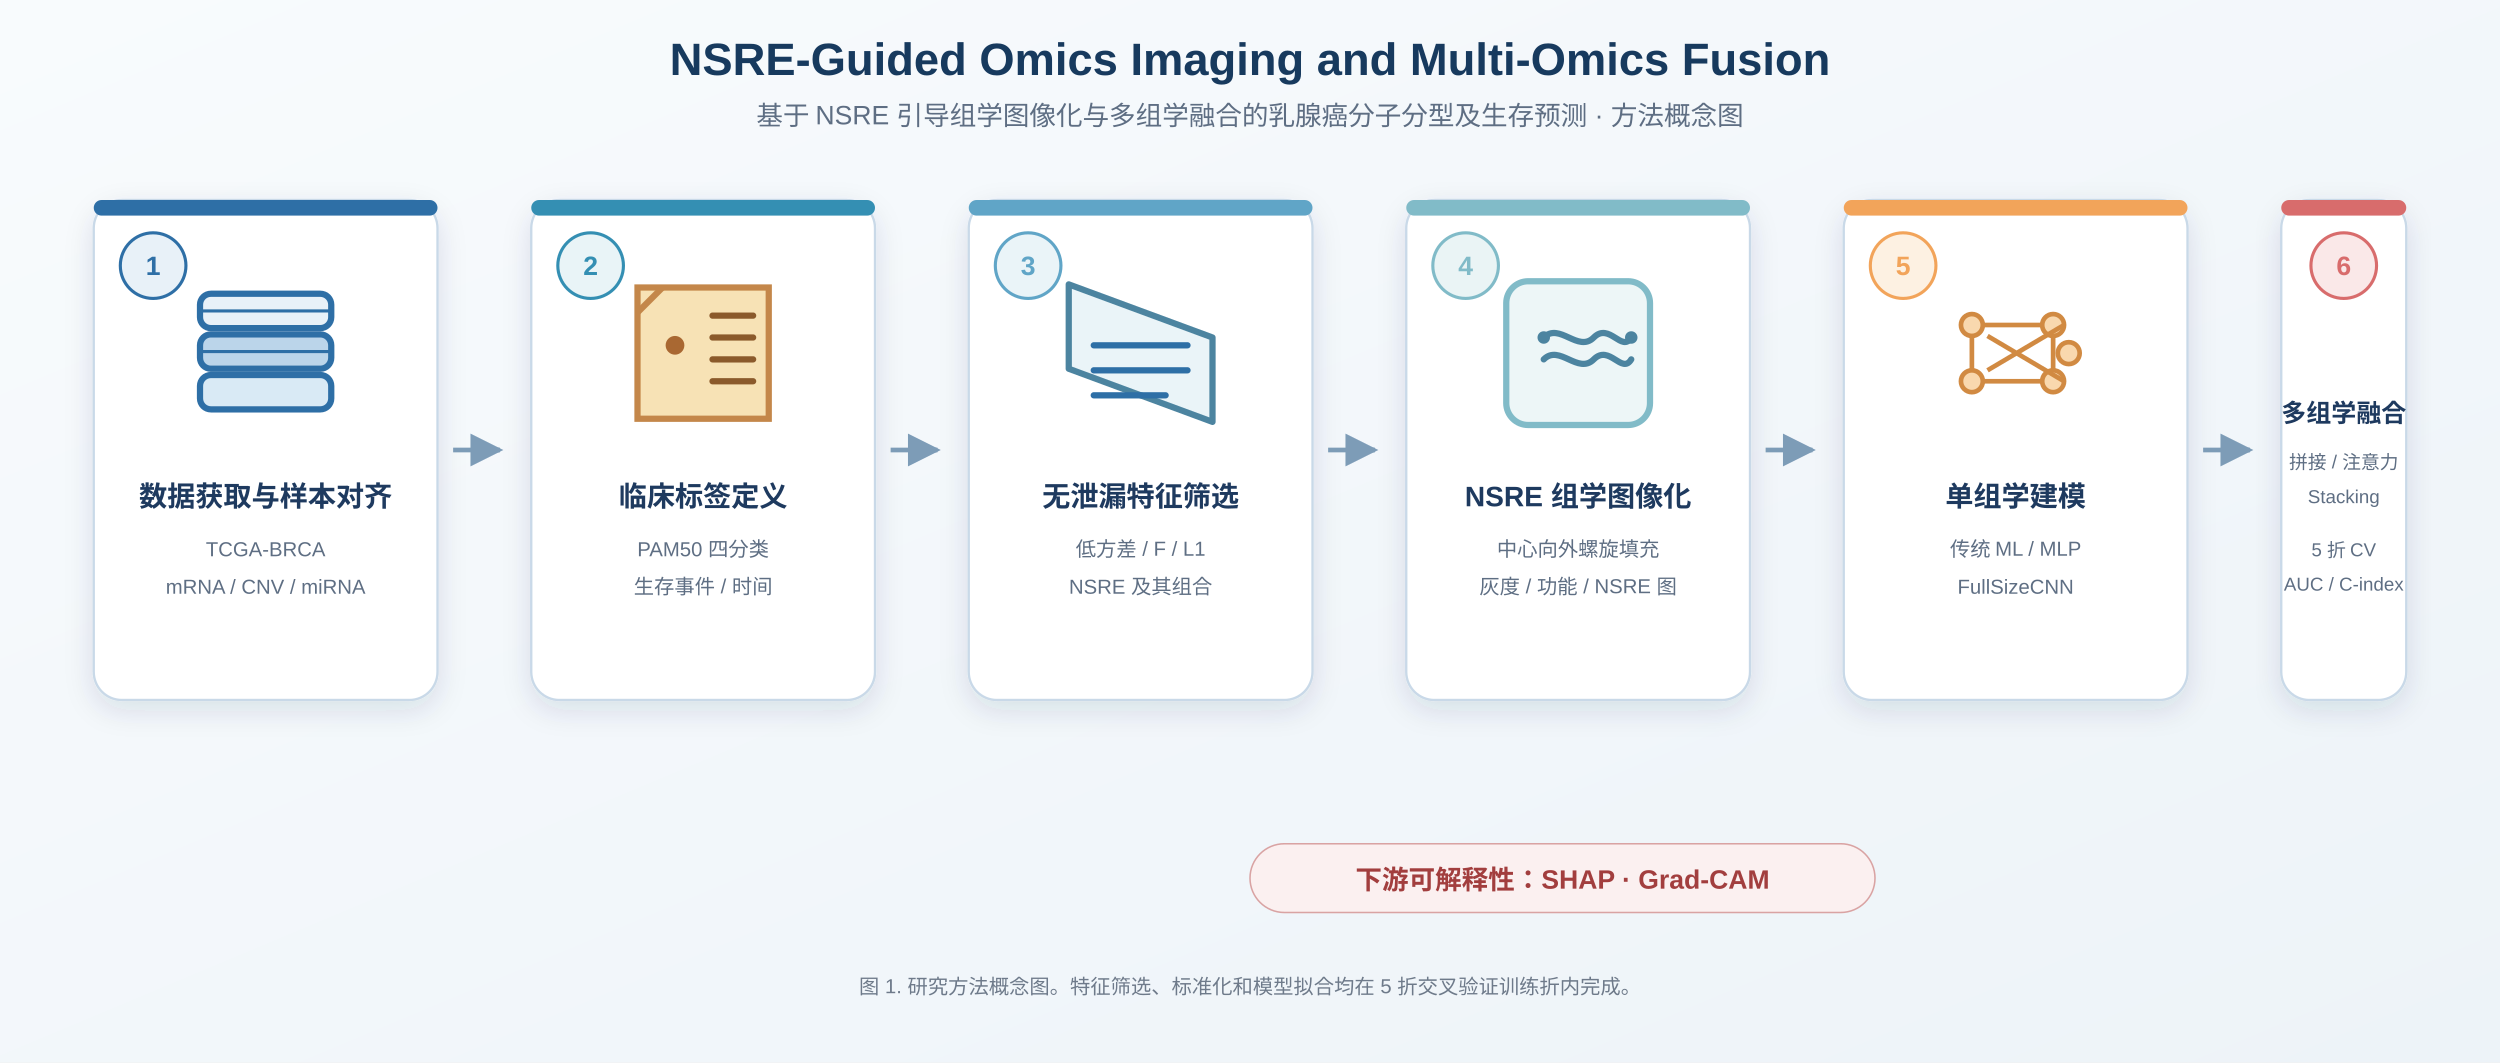
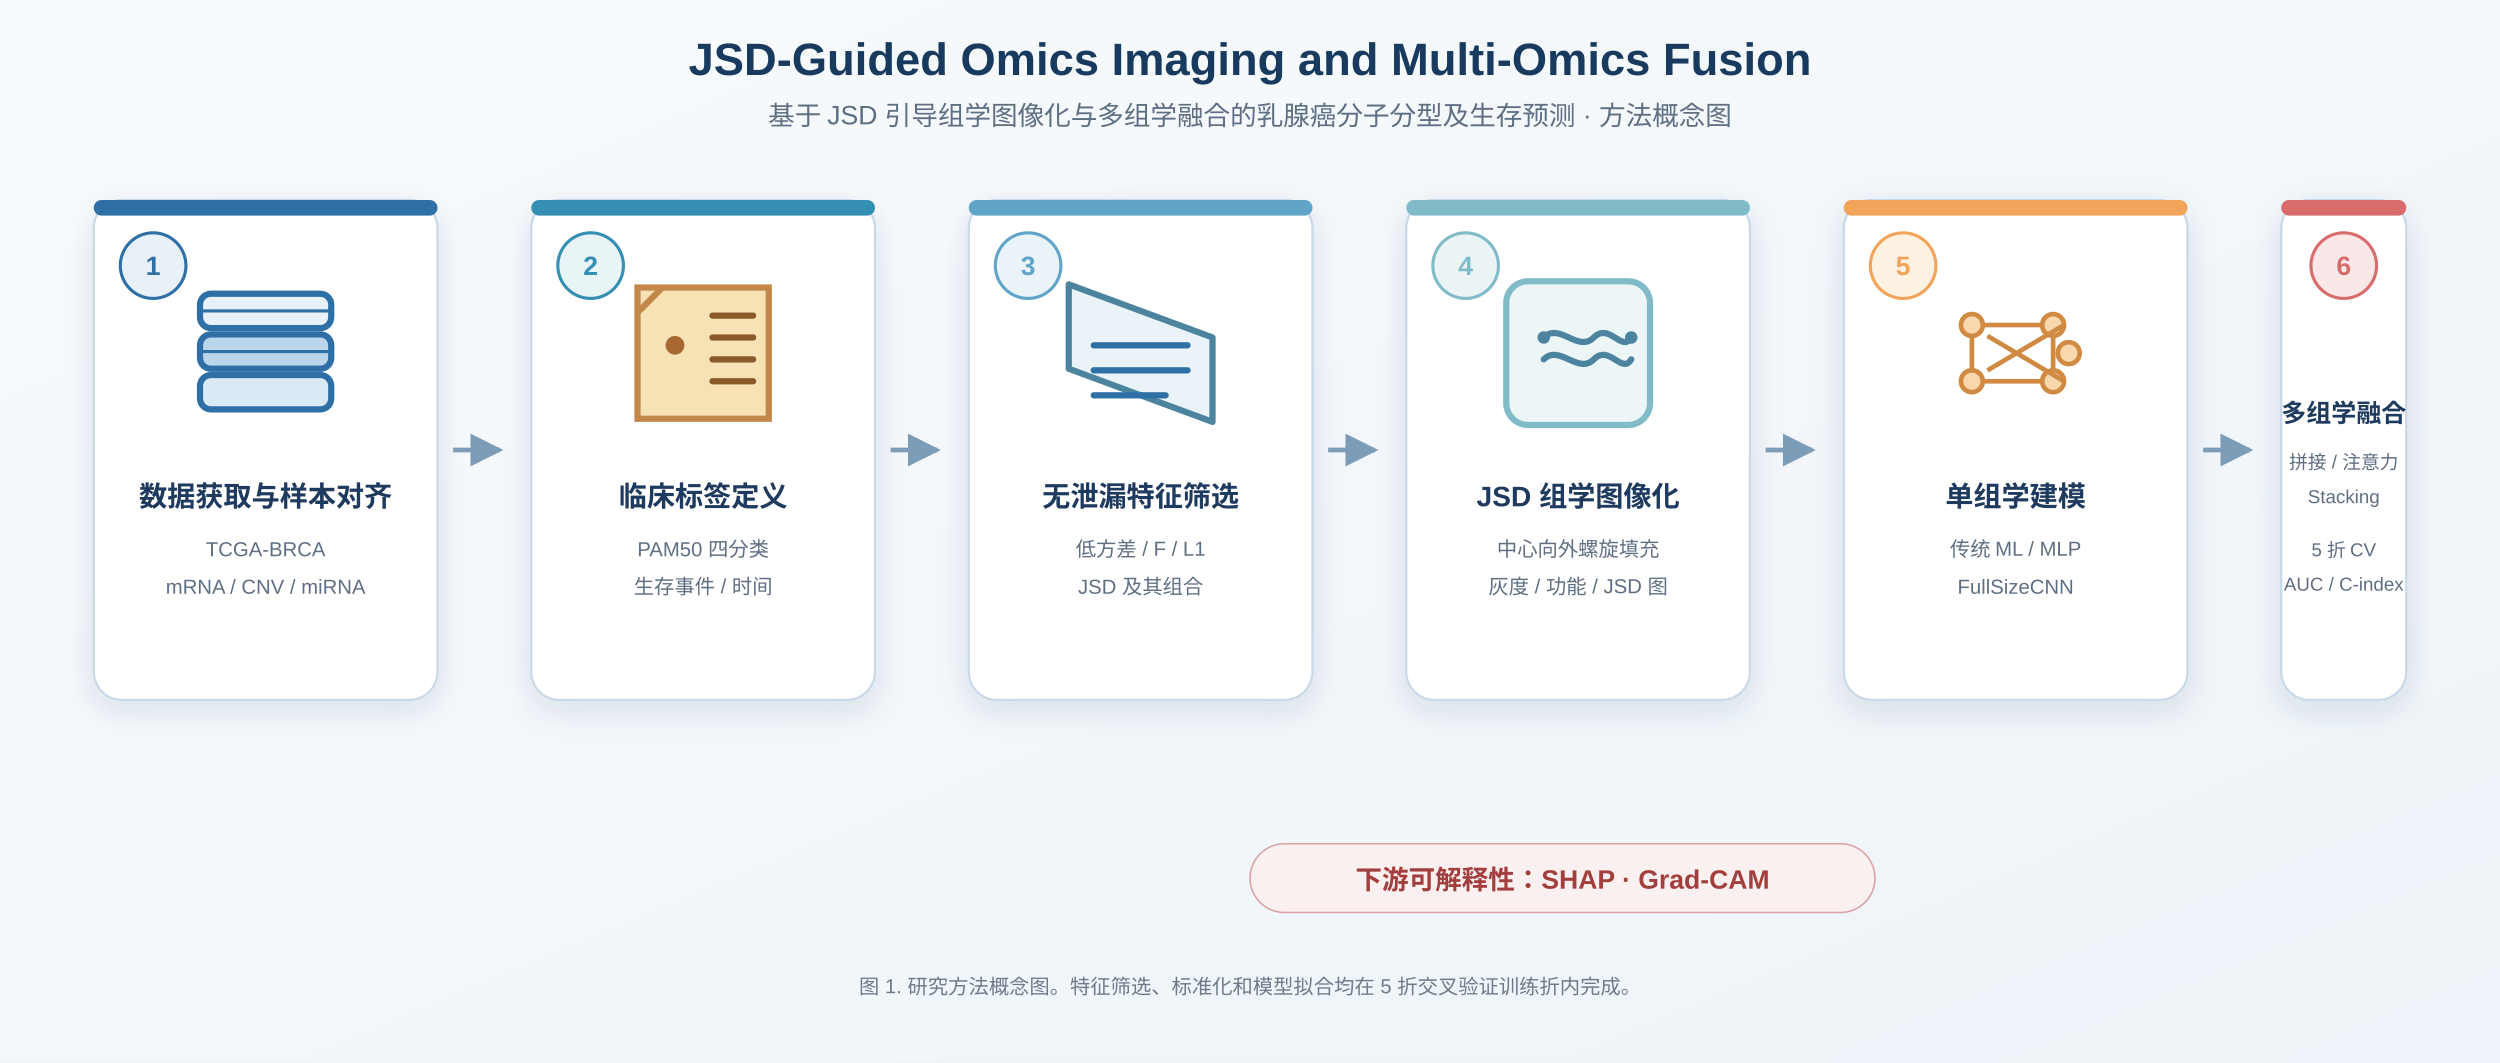
<svg xmlns="http://www.w3.org/2000/svg" width="1600" height="680" viewBox="0 0 1600 680" font-family="Microsoft YaHei, Arial, sans-serif">
  <defs>
    <filter id="shadow" x="-20%" y="-20%" width="140%" height="140%">
      <feDropShadow dx="0" dy="6" stdDeviation="9" flood-color="#1E3A5F" flood-opacity="0.12" />
    </filter>
    <linearGradient id="bg" x1="0" y1="0" x2="1" y2="1">
      <stop offset="0" stop-color="#F8FBFD" />
      <stop offset="1" stop-color="#EDF3F8" />
    </linearGradient>
    <marker id="arrow" viewBox="0 0 10 10" refX="9" refY="5" markerWidth="7" markerHeight="7" orient="auto-start-reverse">
      <path d="M0 0 L10 5 L0 10 z" fill="#7D9CB7" />
    </marker>
  </defs>
  <rect width="1600" height="680" fill="url(#bg)" />
-   <text x="800" y="48" text-anchor="middle" font-size="29" font-weight="700" fill="#173A5E">NSRE-Guided Omics Imaging and Multi-Omics Fusion</text>
-   <text x="800" y="80" text-anchor="middle" font-size="17" fill="#5E6E83">基于 NSRE 引导组学图像化与多组学融合的乳腺癌分子分型及生存预测 · 方法概念图</text>
+   <text x="800" y="48" text-anchor="middle" font-size="29" font-weight="700" fill="#173A5E">JSD-Guided Omics Imaging and Multi-Omics Fusion</text>
+   <text x="800" y="80" text-anchor="middle" font-size="17" fill="#5E6E83">基于 JSD 引导组学图像化与多组学融合的乳腺癌分子分型及生存预测 · 方法概念图</text>
  <g>
    <rect x="60" y="128" width="220" height="320" rx="18" fill="#FFFFFF" stroke="#C9D9E8" stroke-width="1.5" filter="url(#shadow)" />
    <rect x="60" y="128" width="220" height="10" rx="5" fill="#2E6FA6" />
    <circle cx="98" cy="170" r="21" fill="#E8F1F8" stroke="#2E6FA6" stroke-width="2" />
    <text x="98" y="176" text-anchor="middle" font-size="17" font-weight="700" fill="#2E6FA6">1</text>
    <g transform="translate(170 226)">
      <rect x="-42" y="-38" width="84" height="22" rx="7" fill="#E8F1F8" stroke="#2E6FA6" stroke-width="4" />
      <path d="M-42 -27 h84" stroke="#2E6FA6" stroke-width="2" />
      <rect x="-42" y="-12" width="84" height="22" rx="7" fill="#BBD5EA" stroke="#2E6FA6" stroke-width="4" />
      <path d="M-42 -1 h84" stroke="#2E6FA6" stroke-width="2" />
      <rect x="-42" y="14" width="84" height="22" rx="7" fill="#D9EAF5" stroke="#2E6FA6" stroke-width="4" />
    </g>
    <text x="170" y="324" text-anchor="middle" font-size="18" font-weight="700" fill="#1E3A5F">数据获取与样本对齐</text>
    <text x="170" y="356" text-anchor="middle" font-size="13" fill="#5E6E83">TCGA-BRCA</text>
    <text x="170" y="380" text-anchor="middle" font-size="13" fill="#5E6E83">mRNA / CNV / miRNA</text>
  </g>
  <path d="M290 288 L320 288" stroke="#7D9CB7" stroke-width="3" fill="none" marker-end="url(#arrow)" />
  <g>
    <rect x="340" y="128" width="220" height="320" rx="18" fill="#FFFFFF" stroke="#C9D9E8" stroke-width="1.5" filter="url(#shadow)" />
    <rect x="340" y="128" width="220" height="10" rx="5" fill="#348FB3" />
    <circle cx="378" cy="170" r="21" fill="#E9F4F7" stroke="#348FB3" stroke-width="2" />
    <text x="378" y="176" text-anchor="middle" font-size="17" font-weight="700" fill="#348FB3">2</text>
    <g transform="translate(450 226)">
      <path d="M-42 -42 L42 -42 L42 42 L-42 42 Z" fill="#F7E2B5" stroke="#C4874A" stroke-width="4" />
      <circle cx="-18" cy="-5" r="6" fill="#A96832" />
      <path d="M6 -24 h26 M6 -10 h26 M6 4 h26 M6 18 h26" stroke="#8B5A2B" stroke-width="4" stroke-linecap="round" />
      <path d="M-42 -26 L-26 -42" stroke="#C4874A" stroke-width="4" />
    </g>
    <text x="450" y="324" text-anchor="middle" font-size="18" font-weight="700" fill="#1E3A5F">临床标签定义</text>
    <text x="450" y="356" text-anchor="middle" font-size="13" fill="#5E6E83">PAM50 四分类</text>
    <text x="450" y="380" text-anchor="middle" font-size="13" fill="#5E6E83">生存事件 / 时间</text>
  </g>
  <path d="M570 288 L600 288" stroke="#7D9CB7" stroke-width="3" fill="none" marker-end="url(#arrow)" />
  <g>
    <rect x="620" y="128" width="220" height="320" rx="18" fill="#FFFFFF" stroke="#C9D9E8" stroke-width="1.5" filter="url(#shadow)" />
    <rect x="620" y="128" width="220" height="10" rx="5" fill="#60A5C7" />
    <circle cx="658" cy="170" r="21" fill="#EAF4F8" stroke="#60A5C7" stroke-width="2" />
    <text x="658" y="176" text-anchor="middle" font-size="17" font-weight="700" fill="#60A5C7">3</text>
    <g transform="translate(730 226)">
      <path d="M-46 -44 L46 -10 L46 44 L-46 10 Z" fill="#EAF4F8" stroke="#4C84A0" stroke-width="4" stroke-linejoin="round" />
      <path d="M-30 -5 h60 M-30 11 h60 M-30 27 h46" stroke="#2E6FA6" stroke-width="4" stroke-linecap="round" />
    </g>
    <text x="730" y="324" text-anchor="middle" font-size="18" font-weight="700" fill="#1E3A5F">无泄漏特征筛选</text>
    <text x="730" y="356" text-anchor="middle" font-size="13" fill="#5E6E83">低方差 / F / L1</text>
-     <text x="730" y="380" text-anchor="middle" font-size="13" fill="#5E6E83">NSRE 及其组合</text>
+     <text x="730" y="380" text-anchor="middle" font-size="13" fill="#5E6E83">JSD 及其组合</text>
  </g>
  <path d="M850 288 L880 288" stroke="#7D9CB7" stroke-width="3" fill="none" marker-end="url(#arrow)" />
  <g>
    <rect x="900" y="128" width="220" height="320" rx="18" fill="#FFFFFF" stroke="#C9D9E8" stroke-width="1.5" filter="url(#shadow)" />
    <rect x="900" y="128" width="220" height="10" rx="5" fill="#81BBC8" />
    <circle cx="938" cy="170" r="21" fill="#EAF4F5" stroke="#81BBC8" stroke-width="2" />
    <text x="938" y="176" text-anchor="middle" font-size="17" font-weight="700" fill="#81BBC8">4</text>
    <g transform="translate(1010 226)">
      <rect x="-46" y="-46" width="92" height="92" rx="14" fill="#EDF6F7" stroke="#81BBC8" stroke-width="4" />
      <path d="M-22 -10 C-12 -20 0 0 10 -10 S28 0 34 -10" fill="none" stroke="#4C84A0" stroke-width="4" stroke-linecap="round" />
      <path d="M-22 4 C-12 -6 0 14 10 4 S28 14 34 4" fill="none" stroke="#4C84A0" stroke-width="4" stroke-linecap="round" />
      <circle cx="-22" cy="-10" r="4" fill="#4C84A0" />
      <circle cx="34" cy="-10" r="4" fill="#4C84A0" />
    </g>
-     <text x="1010" y="324" text-anchor="middle" font-size="18" font-weight="700" fill="#1E3A5F">NSRE 组学图像化</text>
+     <text x="1010" y="324" text-anchor="middle" font-size="18" font-weight="700" fill="#1E3A5F">JSD 组学图像化</text>
    <text x="1010" y="356" text-anchor="middle" font-size="13" fill="#5E6E83">中心向外螺旋填充</text>
-     <text x="1010" y="380" text-anchor="middle" font-size="13" fill="#5E6E83">灰度 / 功能 / NSRE 图</text>
+     <text x="1010" y="380" text-anchor="middle" font-size="13" fill="#5E6E83">灰度 / 功能 / JSD 图</text>
  </g>
  <path d="M1130 288 L1160 288" stroke="#7D9CB7" stroke-width="3" fill="none" marker-end="url(#arrow)" />
  <g>
    <rect x="1180" y="128" width="220" height="320" rx="18" fill="#FFFFFF" stroke="#C9D9E8" stroke-width="1.5" filter="url(#shadow)" />
    <rect x="1180" y="128" width="220" height="10" rx="5" fill="#F2A45A" />
    <circle cx="1218" cy="170" r="21" fill="#FDF1E2" stroke="#F2A45A" stroke-width="2" />
    <text x="1218" y="176" text-anchor="middle" font-size="17" font-weight="700" fill="#F2A45A">5</text>
    <g transform="translate(1290 226)" fill="none" stroke="#D18A42" stroke-width="3">
      <circle cx="-28" cy="-18" r="7" fill="#F9D8AE" />
      <circle cx="-28" cy="18" r="7" fill="#F9D8AE" />
      <circle cx="24" cy="-18" r="7" fill="#F9D8AE" />
      <circle cx="24" cy="18" r="7" fill="#F9D8AE" />
      <circle cx="34" cy="0" r="7" fill="#F9D8AE" />
      <path d="M-21 -18 L17 -18 M-21 18 L17 18 M-28 -11 L-28 11 M24 -11 L24 11 M31 -18 L-18 11 M31 18 L-18 -11" />
    </g>
    <text x="1290" y="324" text-anchor="middle" font-size="18" font-weight="700" fill="#1E3A5F">单组学建模</text>
    <text x="1290" y="356" text-anchor="middle" font-size="13" fill="#5E6E83">传统 ML / MLP</text>
    <text x="1290" y="380" text-anchor="middle" font-size="13" fill="#5E6E83">FullSizeCNN</text>
  </g>
  <path d="M1410 288 L1440 288" stroke="#7D9CB7" stroke-width="3" fill="none" marker-end="url(#arrow)" />
  <g>
    <rect x="1460" y="128" width="80" height="320" rx="18" fill="#FFFFFF" stroke="#C9D9E8" stroke-width="1.5" filter="url(#shadow)" />
    <rect x="1460" y="128" width="80" height="10" rx="5" fill="#D86C6C" />
    <circle cx="1500" cy="170" r="21" fill="#FAE8E8" stroke="#D86C6C" stroke-width="2" />
    <text x="1500" y="176" text-anchor="middle" font-size="17" font-weight="700" fill="#D86C6C">6</text>
    <text x="1500" y="270" text-anchor="middle" font-size="16" font-weight="700" fill="#1E3A5F">多组学融合</text>
    <text x="1500" y="300" text-anchor="middle" font-size="12" fill="#5E6E83">拼接 / 注意力</text>
    <text x="1500" y="322" text-anchor="middle" font-size="12" fill="#5E6E83">Stacking</text>
    <text x="1500" y="356" text-anchor="middle" font-size="12" fill="#5E6E83">5 折 CV</text>
    <text x="1500" y="378" text-anchor="middle" font-size="12" fill="#5E6E83">AUC / C-index</text>
  </g>
  <rect x="800" y="540" width="400" height="44" rx="22" fill="#FBF0F0" stroke="#D9A3A3" />
  <text x="1000" y="569" text-anchor="middle" font-size="17" font-weight="700" fill="#A23E3E">下游可解释性：SHAP · Grad-CAM</text>
  <text x="800" y="636" text-anchor="middle" font-size="13" fill="#6E7A8A">图 1. 研究方法概念图。特征筛选、标准化和模型拟合均在 5 折交叉验证训练折内完成。</text>
</svg>
